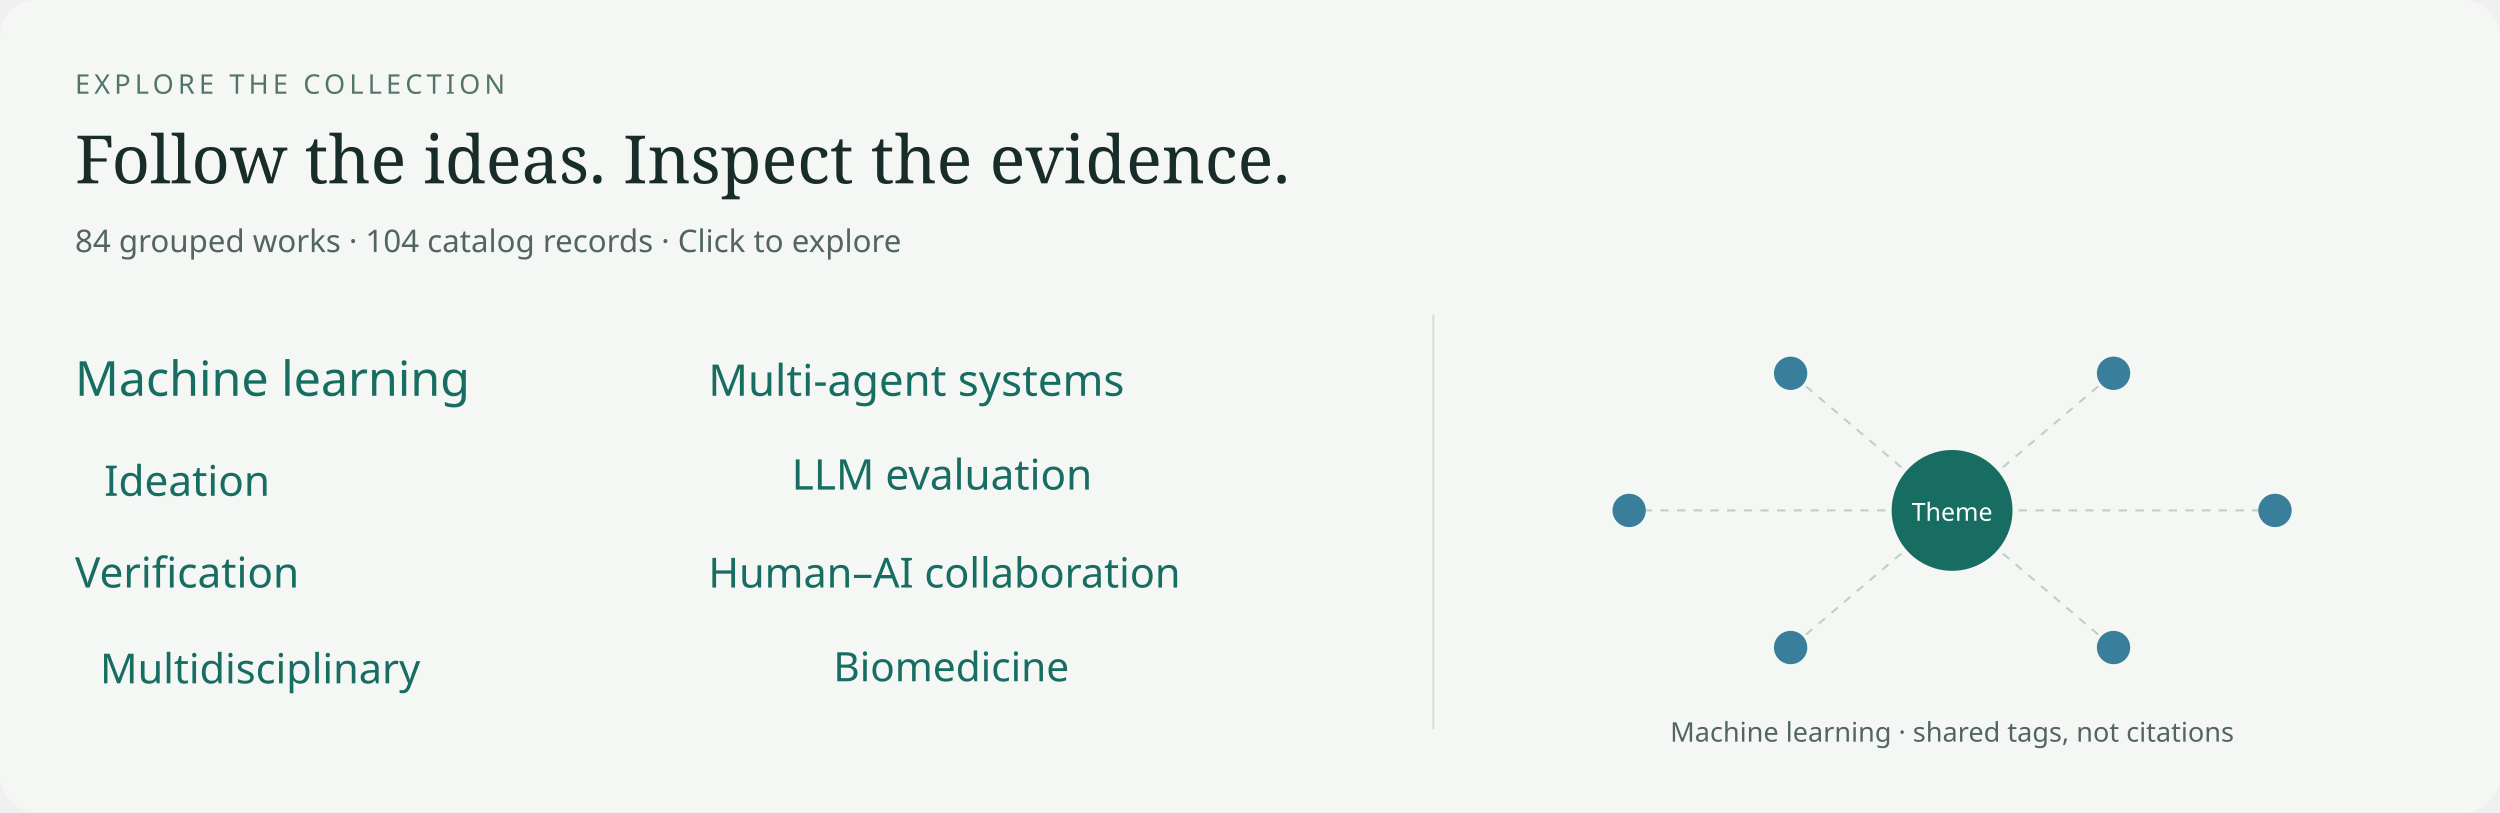
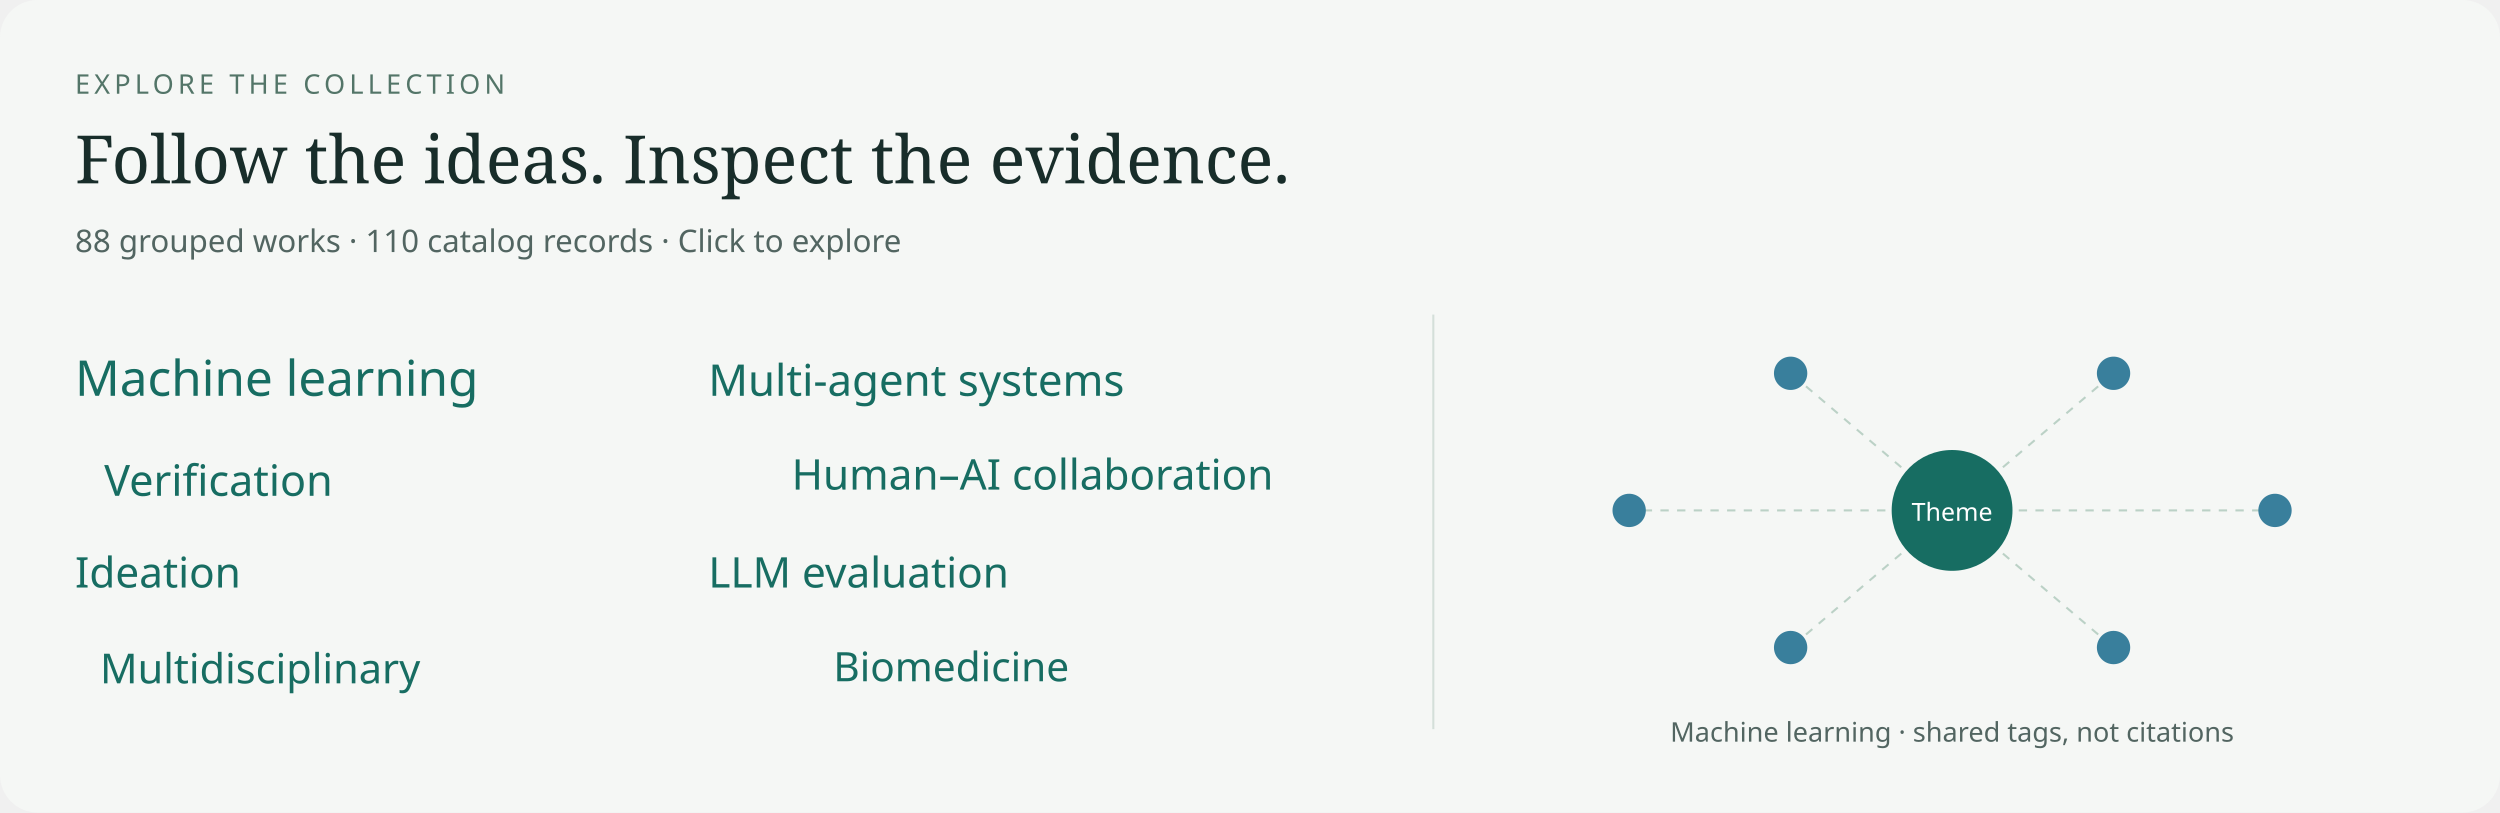
<svg xmlns="http://www.w3.org/2000/svg" width="1200" height="390" viewBox="0 0 1200 390" role="img" aria-labelledby="title desc">
  <rect width="1200" height="390" rx="18" fill="#f5f7f5" />
  <text x="36" y="45" font-family="system-ui,sans-serif" font-size="13" letter-spacing="2" fill="#537568">EXPLORE THE COLLECTION</text>
  <text x="36" y="88" font-family="Georgia,serif" font-size="32" fill="#182d2a">Follow the ideas. Inspect the evidence.</text>
-   <text x="36" y="121" font-family="system-ui,sans-serif" font-size="15" fill="#526561">84 grouped works · 104 catalog records · Click to explore</text>
+   <text x="36" y="121" font-family="system-ui,sans-serif" font-size="15" fill="#526561">88 grouped works · 110 catalog records · Click to explore</text>
  <line x1="688" y1="151" x2="688" y2="350" stroke="#d4dfd9" />
-   <text x="36" y="190" font-family="system-ui,sans-serif" font-size="23.2" fill="#176d62">Machine learning</text>
+   <text x="36" y="190" font-family="system-ui,sans-serif" font-size="23.7" fill="#176d62">Machine learning</text>
  <text x="340" y="190" font-family="system-ui,sans-serif" font-size="21.0" fill="#176d62">Multi-agent systems</text>
-   <text x="50" y="238" font-family="system-ui,sans-serif" font-size="20.3" fill="#176d62">Ideation</text>
-   <text x="380" y="235" font-family="system-ui,sans-serif" font-size="20.3" fill="#176d62">LLM evaluation</text>
-   <text x="36" y="282" font-family="system-ui,sans-serif" font-size="20.3" fill="#176d62">Verification</text>
-   <text x="340" y="282" font-family="system-ui,sans-serif" font-size="19.9" fill="#176d62">Human–AI collaboration</text>
+   <text x="50" y="238" font-family="system-ui,sans-serif" font-size="20.7" fill="#176d62">Verification</text>
+   <text x="380" y="235" font-family="system-ui,sans-serif" font-size="20.3" fill="#176d62">Human–AI collaboration</text>
+   <text x="36" y="282" font-family="system-ui,sans-serif" font-size="20.3" fill="#176d62">Ideation</text>
+   <text x="340" y="282" font-family="system-ui,sans-serif" font-size="20.3" fill="#176d62">LLM evaluation</text>
  <text x="48" y="328" font-family="system-ui,sans-serif" font-size="19.9" fill="#176d62">Multidisciplinary</text>
  <text x="400" y="327" font-family="system-ui,sans-serif" font-size="19.5" fill="#176d62">Biomedicine</text>
  <line x1="937" y1="245" x2="1092.0" y2="245.0" stroke="#bbd1c6" stroke-dasharray="4 4" />
  <circle cx="1092.0" cy="245.0" r="8" fill="#397f9c" />
  <line x1="937" y1="245" x2="1014.5" y2="310.818" stroke="#bbd1c6" stroke-dasharray="4 4" />
  <circle cx="1014.5" cy="310.818" r="8" fill="#397f9c" />
  <line x1="937" y1="245" x2="859.5" y2="310.818" stroke="#bbd1c6" stroke-dasharray="4 4" />
  <circle cx="859.5" cy="310.818" r="8" fill="#397f9c" />
  <line x1="937" y1="245" x2="782.0" y2="245.0" stroke="#bbd1c6" stroke-dasharray="4 4" />
  <circle cx="782.0" cy="245.0" r="8" fill="#397f9c" />
  <line x1="937" y1="245" x2="859.5" y2="179.182" stroke="#bbd1c6" stroke-dasharray="4 4" />
  <circle cx="859.5" cy="179.182" r="8" fill="#397f9c" />
  <line x1="937" y1="245" x2="1014.5" y2="179.182" stroke="#bbd1c6" stroke-dasharray="4 4" />
  <circle cx="1014.5" cy="179.182" r="8" fill="#397f9c" />
  <circle cx="937" cy="245" r="29" fill="#176d62" />
  <text x="937" y="250" text-anchor="middle" font-family="system-ui,sans-serif" font-size="12" fill="white">Theme</text>
  <text x="937" y="356" text-anchor="middle" font-family="system-ui,sans-serif" font-size="13" fill="#526561">Machine learning · shared tags, not citations</text>
</svg>
